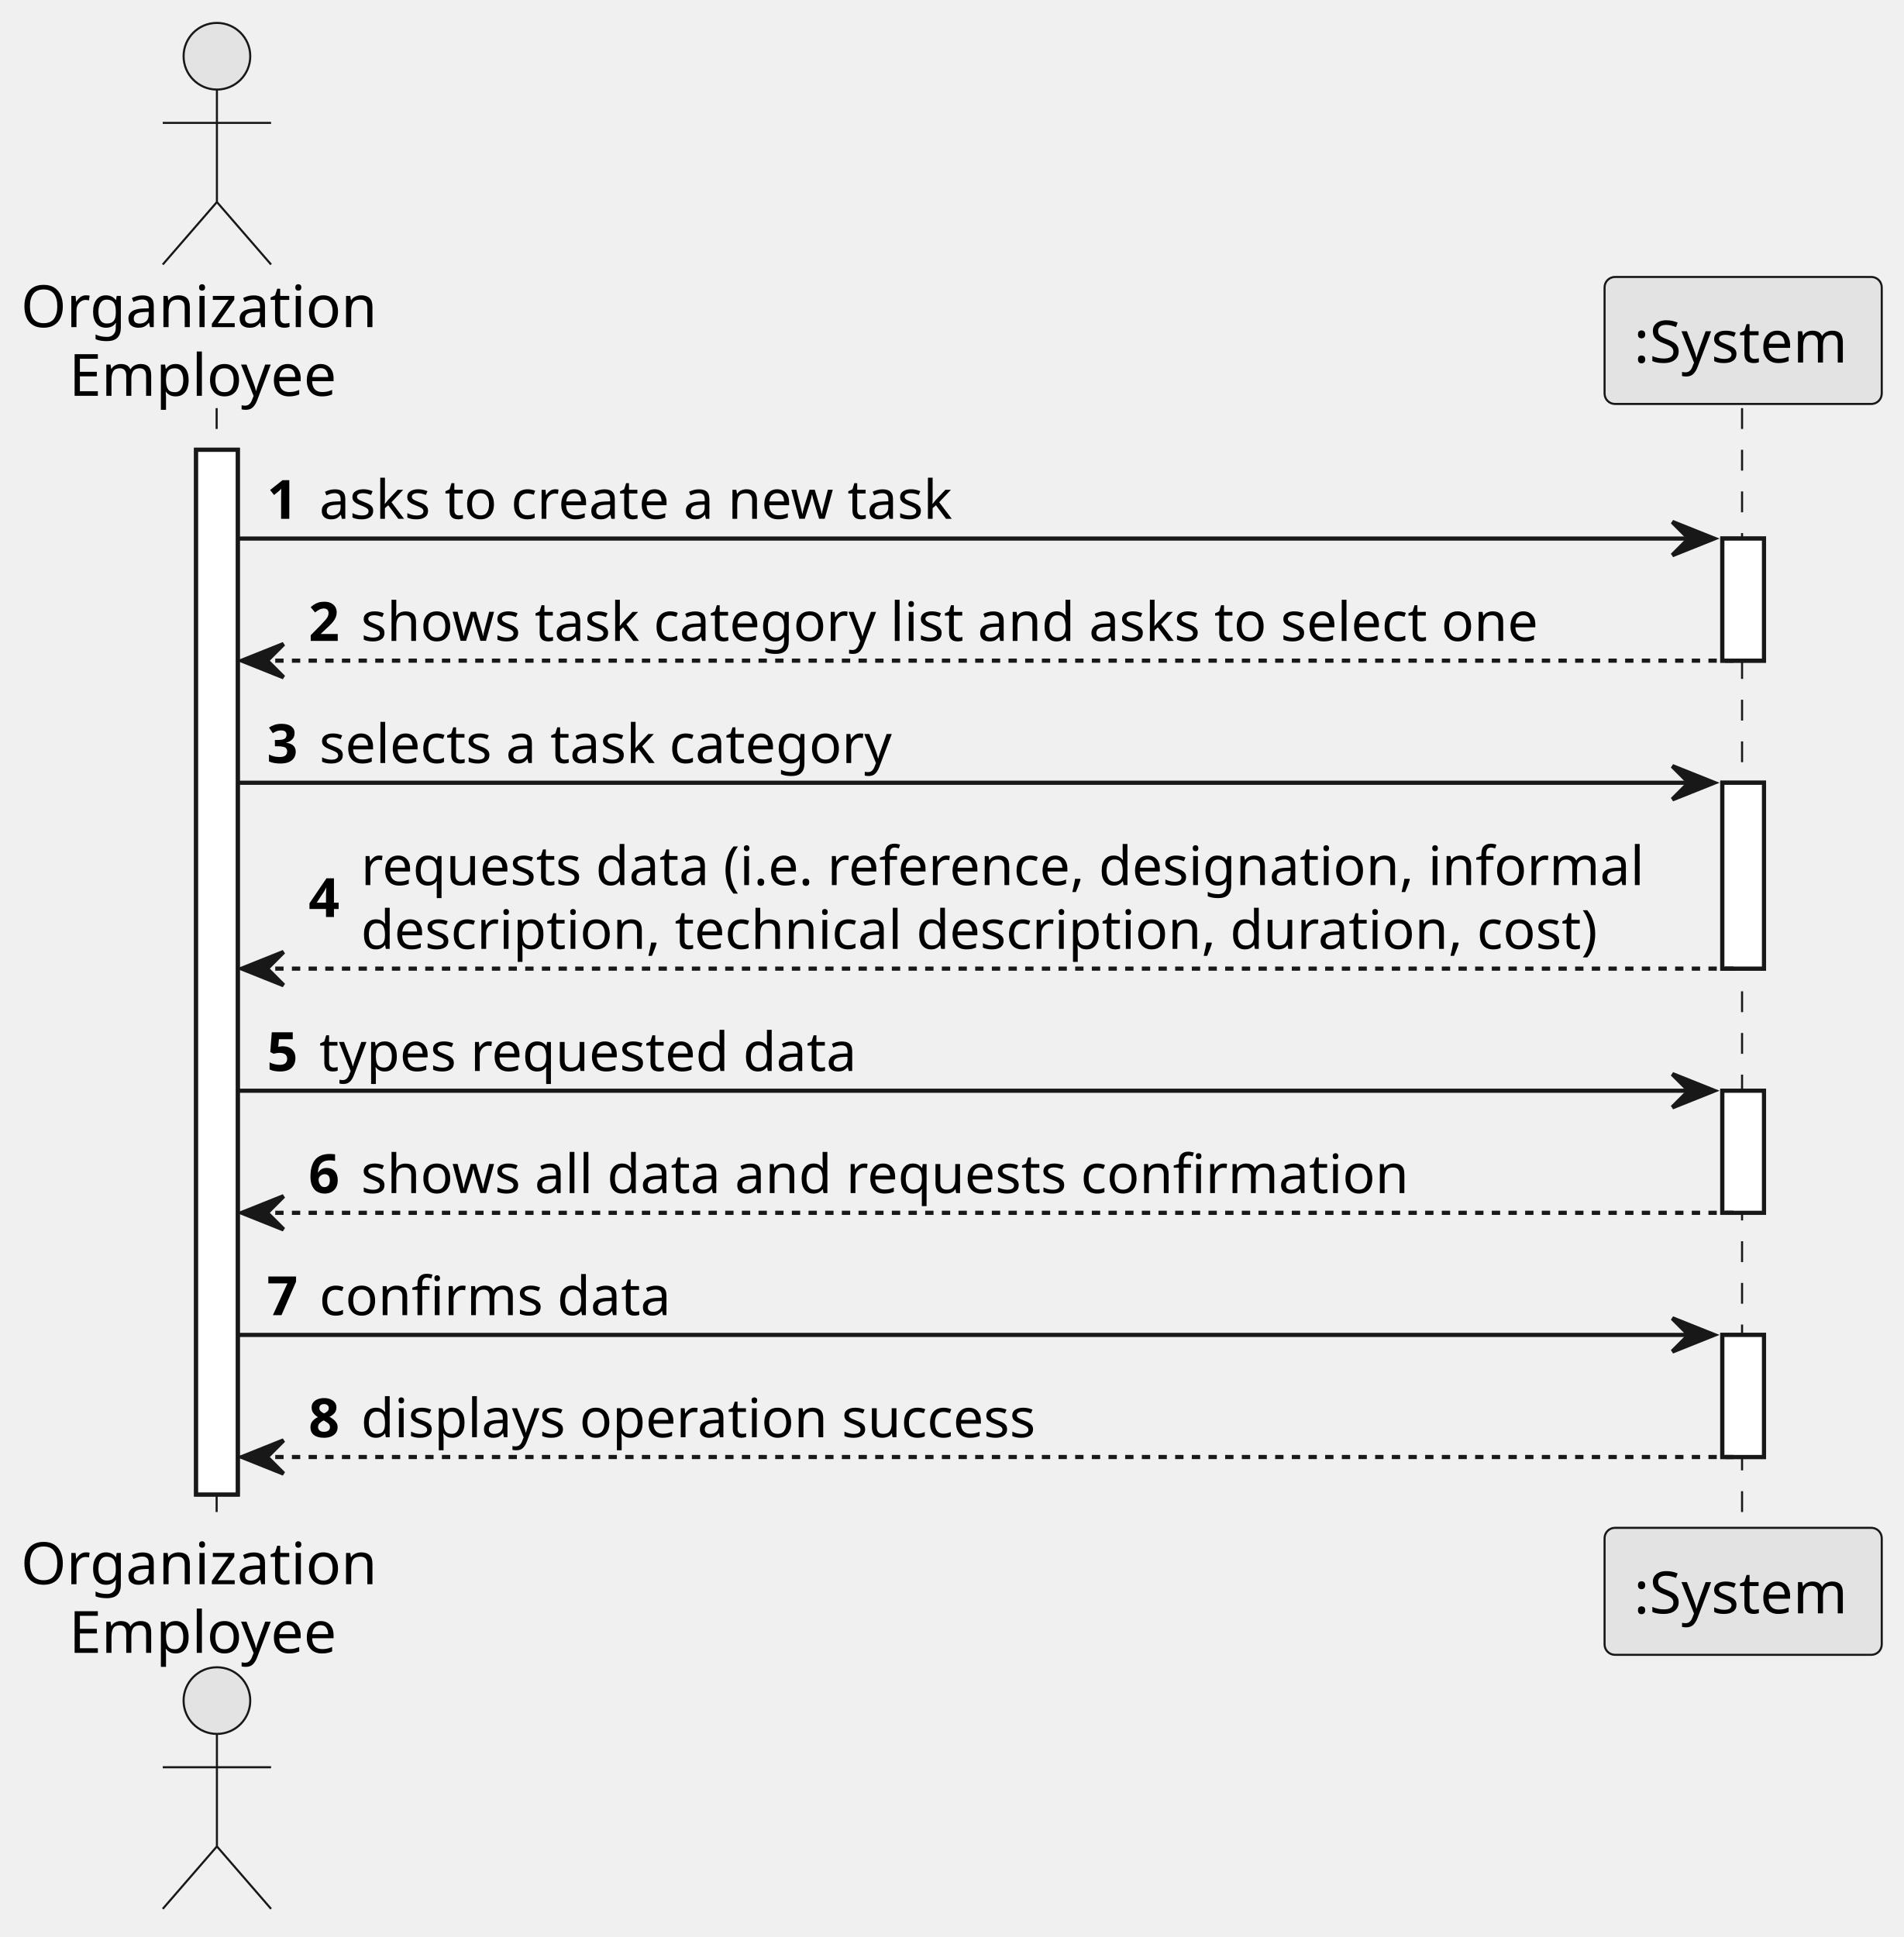
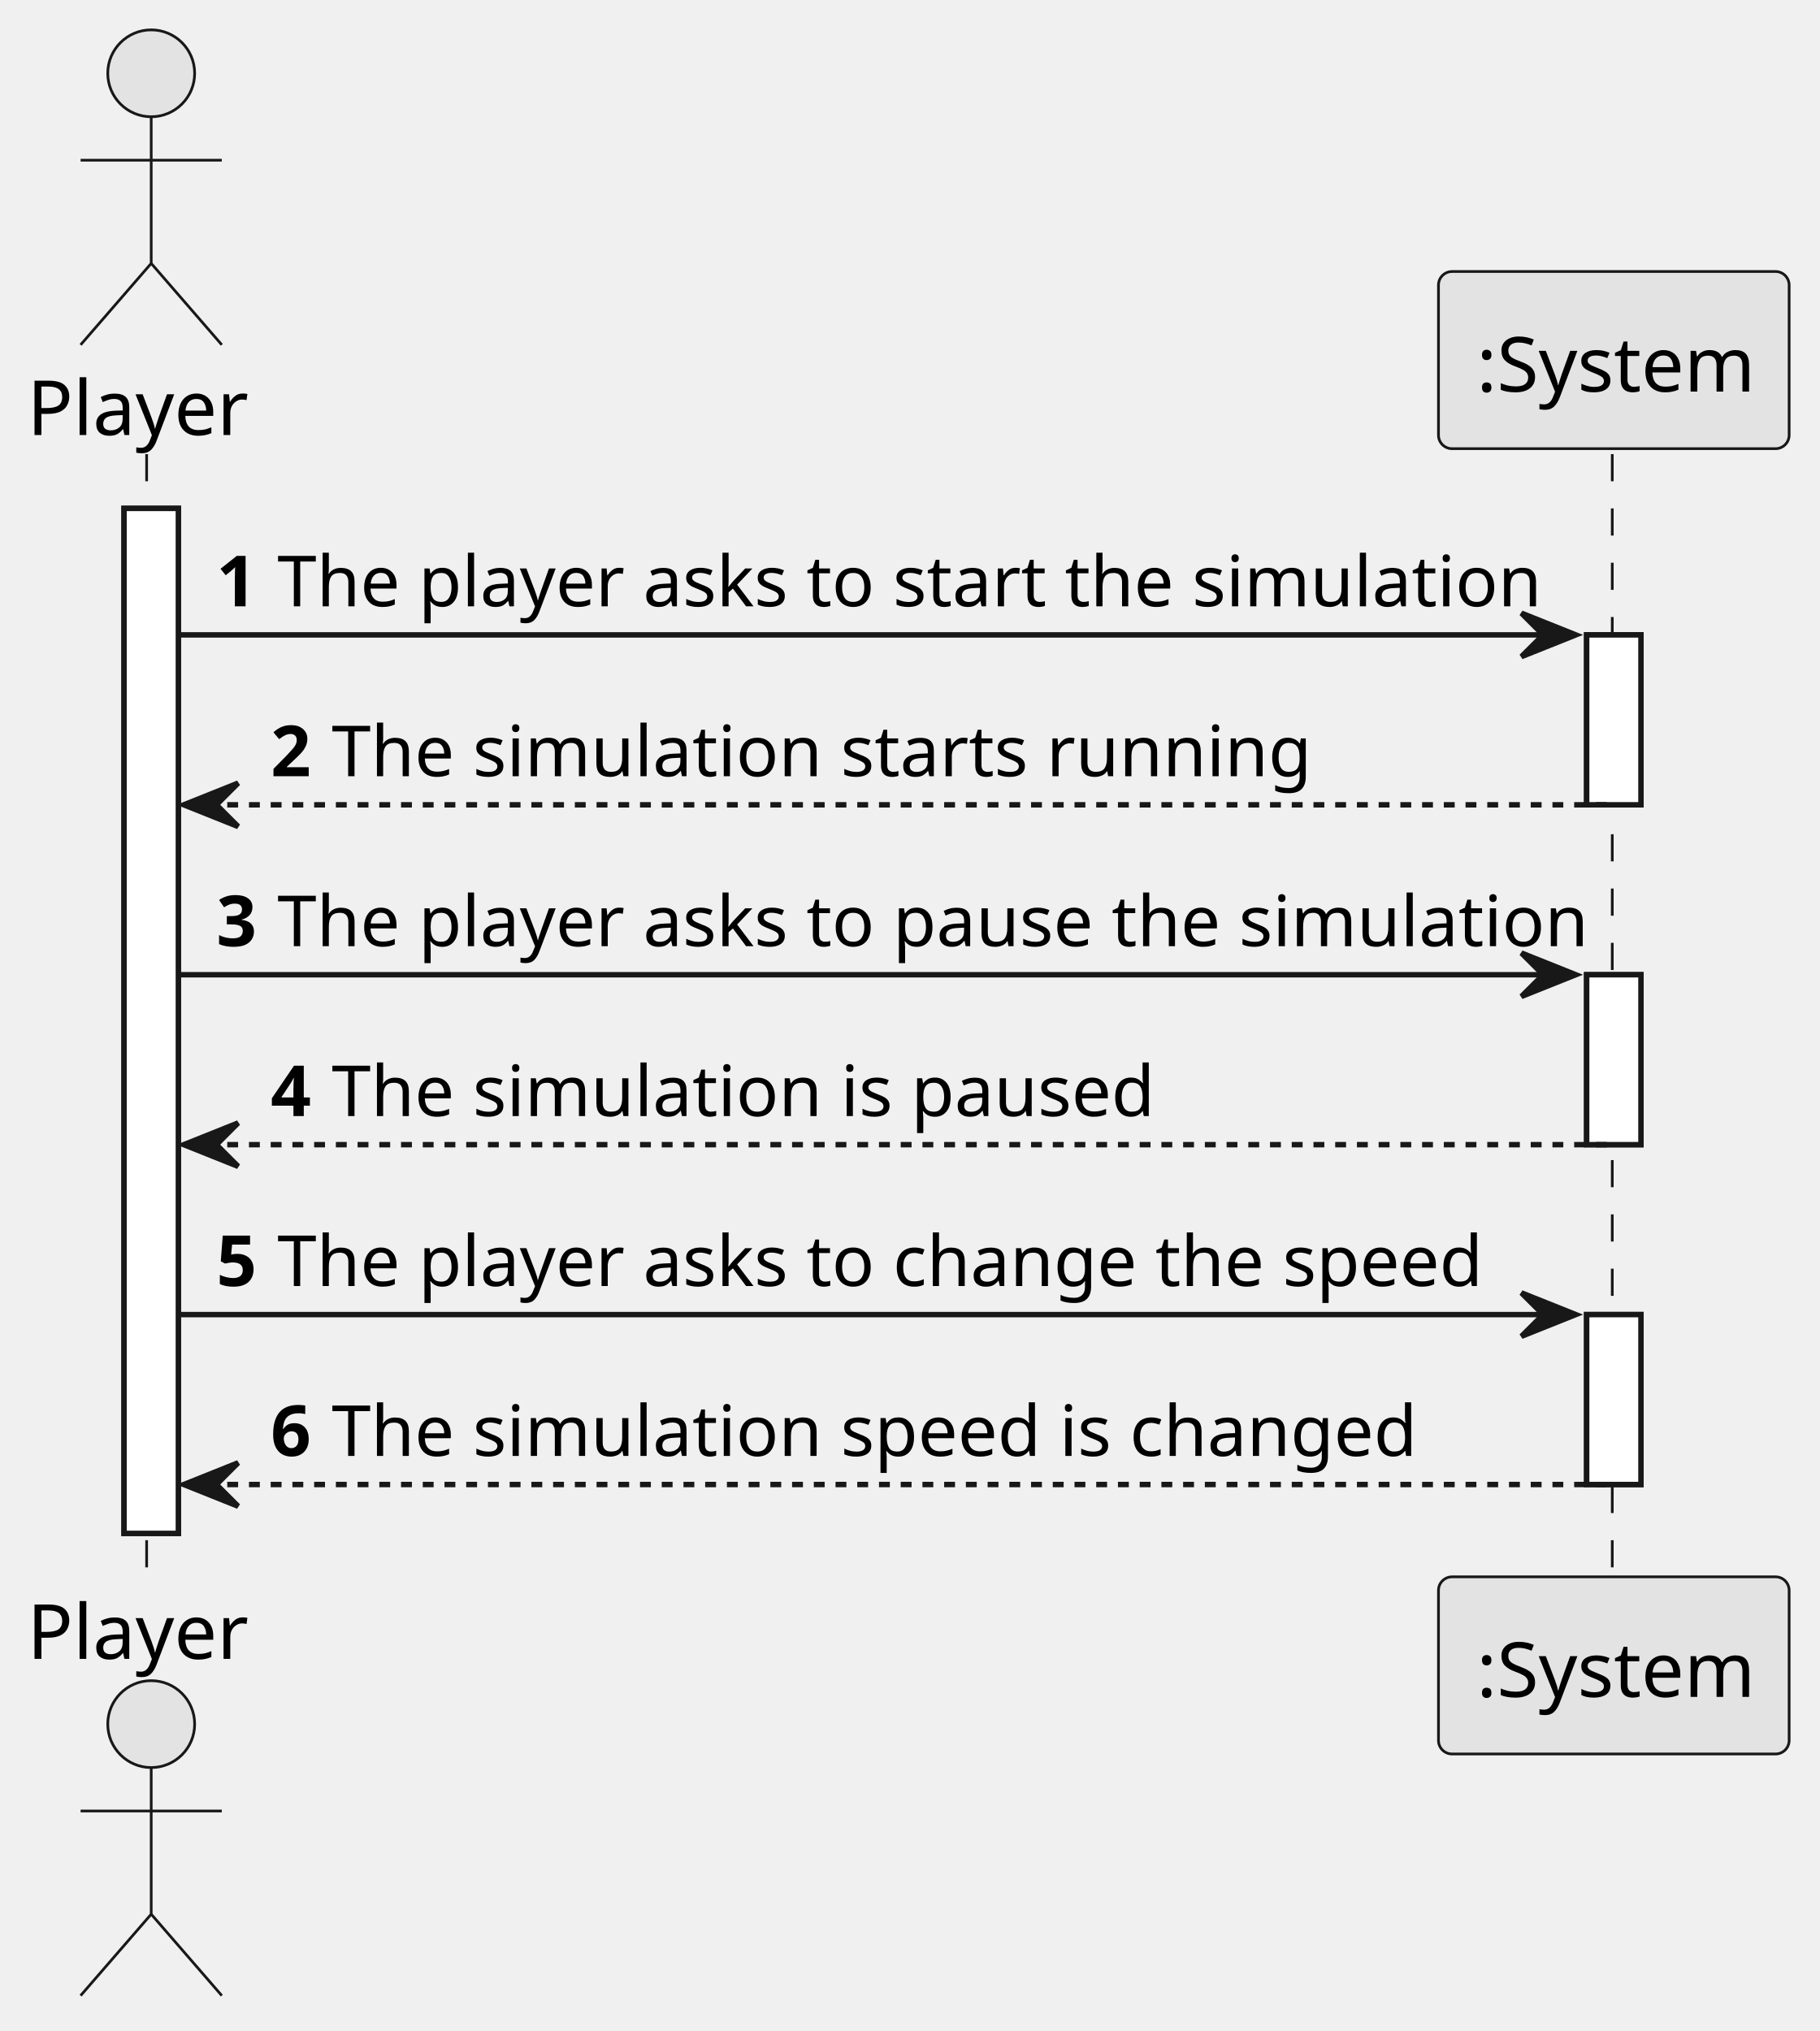
- <svg xmlns="http://www.w3.org/2000/svg" contentStyleType="text/css" height="465px" preserveAspectRatio="none" style="width:457px;height:465px;background:#FFFFFF;" version="1.1" viewBox="0 0 457 465" width="457px" zoomAndPan="magnify">
+ <svg xmlns="http://www.w3.org/2000/svg" contentStyleType="text/css" height="374px" preserveAspectRatio="none" style="width:335px;height:374px;background:#FFFFFF;" version="1.1" viewBox="0 0 335 374" width="335px" zoomAndPan="magnify">
  <defs />
  <g>
-     <rect fill="#FFFFFF" height="250.795" style="stroke:#181818;stroke-width:1.0;" width="10" x="47.065" y="107.977" />
-     <rect fill="#FFFFFF" height="29.311" style="stroke:#181818;stroke-width:1.0;" width="10" x="413.397" y="129.287" />
-     <rect fill="#FFFFFF" height="44.621" style="stroke:#181818;stroke-width:1.0;" width="10" x="413.397" y="187.908" />
-     <rect fill="#FFFFFF" height="29.311" style="stroke:#181818;stroke-width:1.0;" width="10" x="413.397" y="261.84" />
-     <rect fill="#FFFFFF" height="29.311" style="stroke:#181818;stroke-width:1.0;" width="10" x="413.397" y="320.461" />
-     <line style="stroke:#181818;stroke-width:0.5;stroke-dasharray:5.0,5.0;" x1="52" x2="52" y1="97.977" y2="367.772" />
-     <line style="stroke:#181818;stroke-width:0.5;stroke-dasharray:5.0,5.0;" x1="418.133" x2="418.133" y1="97.977" y2="367.772" />
-     <text fill="#000000" font-family="sans-serif" font-size="14" lengthAdjust="spacing" textLength="88.129" x="5" y="78.535">Organization</text>
-     <text fill="#000000" font-family="sans-serif" font-size="14" lengthAdjust="spacing" textLength="65.03" x="16.549" y="95.023">Employee</text>
-     <ellipse cx="52.065" cy="13.5" fill="#E3E3E3" rx="8" ry="8" style="stroke:#181818;stroke-width:0.5;" />
-     <path d="M52.065,21.5 L52.065,48.5 M39.065,29.5 L65.064,29.5 M52.065,48.5 L39.065,63.5 M52.065,48.5 L65.064,63.5 " fill="none" style="stroke:#181818;stroke-width:0.5;" />
-     <text fill="#000000" font-family="sans-serif" font-size="14" lengthAdjust="spacing" textLength="88.129" x="5" y="380.307">Organization</text>
-     <text fill="#000000" font-family="sans-serif" font-size="14" lengthAdjust="spacing" textLength="65.03" x="16.549" y="396.795">Employee</text>
-     <ellipse cx="52.065" cy="408.248" fill="#E3E3E3" rx="8" ry="8" style="stroke:#181818;stroke-width:0.5;" />
-     <path d="M52.065,416.248 L52.065,443.248 M39.065,424.248 L65.064,424.248 M52.065,443.248 L39.065,458.248 M52.065,443.248 L65.064,458.248 " fill="none" style="stroke:#181818;stroke-width:0.5;" />
-     <rect fill="#E3E3E3" height="30.488" rx="2.5" ry="2.5" style="stroke:#181818;stroke-width:0.5;" width="66.527" x="385.133" y="66.488" />
-     <text fill="#000000" font-family="sans-serif" font-size="14" lengthAdjust="spacing" textLength="52.527" x="392.133" y="87.023">:System</text>
-     <rect fill="#E3E3E3" height="30.488" rx="2.5" ry="2.5" style="stroke:#181818;stroke-width:0.5;" width="66.527" x="385.133" y="366.772" />
-     <text fill="#000000" font-family="sans-serif" font-size="14" lengthAdjust="spacing" textLength="52.527" x="392.133" y="387.307">:System</text>
-     <rect fill="#FFFFFF" height="250.795" style="stroke:#181818;stroke-width:1.0;" width="10" x="47.065" y="107.977" />
-     <rect fill="#FFFFFF" height="29.311" style="stroke:#181818;stroke-width:1.0;" width="10" x="413.397" y="129.287" />
-     <rect fill="#FFFFFF" height="44.621" style="stroke:#181818;stroke-width:1.0;" width="10" x="413.397" y="187.908" />
-     <rect fill="#FFFFFF" height="29.311" style="stroke:#181818;stroke-width:1.0;" width="10" x="413.397" y="261.84" />
-     <rect fill="#FFFFFF" height="29.311" style="stroke:#181818;stroke-width:1.0;" width="10" x="413.397" y="320.461" />
-     <polygon fill="#181818" points="401.397,125.287,411.397,129.287,401.397,133.287,405.397,129.287" style="stroke:#181818;stroke-width:1.0;" />
-     <line style="stroke:#181818;stroke-width:1.0;" x1="57.065" x2="407.397" y1="129.287" y2="129.287" />
-     <text fill="#000000" font-family="sans-serif" font-size="13" font-weight="bold" lengthAdjust="spacing" textLength="8.576" x="64.064" y="124.545">1</text>
-     <text fill="#000000" font-family="sans-serif" font-size="13" lengthAdjust="spacing" textLength="158.723" x="76.64" y="124.545">asks to create a new task</text>
-     <polygon fill="#181818" points="68.064,154.598,58.065,158.598,68.064,162.598,64.064,158.598" style="stroke:#181818;stroke-width:1.0;" />
-     <line style="stroke:#181818;stroke-width:1.0;stroke-dasharray:2.0,2.0;" x1="62.065" x2="417.397" y1="158.598" y2="158.598" />
-     <text fill="#000000" font-family="sans-serif" font-size="13" font-weight="bold" lengthAdjust="spacing" textLength="8.576" x="74.064" y="153.856">2</text>
-     <text fill="#000000" font-family="sans-serif" font-size="13" lengthAdjust="spacing" textLength="295.642" x="86.64" y="153.856">shows task category list and asks to select one</text>
-     <polygon fill="#181818" points="401.397,183.908,411.397,187.908,401.397,191.908,405.397,187.908" style="stroke:#181818;stroke-width:1.0;" />
-     <line style="stroke:#181818;stroke-width:1.0;" x1="57.065" x2="407.397" y1="187.908" y2="187.908" />
-     <text fill="#000000" font-family="sans-serif" font-size="13" font-weight="bold" lengthAdjust="spacing" textLength="8.576" x="64.064" y="183.166">3</text>
-     <text fill="#000000" font-family="sans-serif" font-size="13" lengthAdjust="spacing" textLength="142.949" x="76.64" y="183.166">selects a task category</text>
-     <polygon fill="#181818" points="68.064,228.529,58.065,232.529,68.064,236.529,64.064,232.529" style="stroke:#181818;stroke-width:1.0;" />
-     <line style="stroke:#181818;stroke-width:1.0;stroke-dasharray:2.0,2.0;" x1="62.065" x2="417.397" y1="232.529" y2="232.529" />
-     <text fill="#000000" font-family="sans-serif" font-size="13" font-weight="bold" lengthAdjust="spacing" textLength="8.576" x="74.064" y="220.132">4</text>
-     <text fill="#000000" font-family="sans-serif" font-size="13" lengthAdjust="spacing" textLength="319.757" x="86.64" y="212.477">requests data (i.e. reference, designation, informal</text>
-     <text fill="#000000" font-family="sans-serif" font-size="13" lengthAdjust="spacing" textLength="310.115" x="86.64" y="227.787">description, technical description, duration, cost)</text>
-     <polygon fill="#181818" points="401.397,257.84,411.397,261.84,401.397,265.84,405.397,261.84" style="stroke:#181818;stroke-width:1.0;" />
-     <line style="stroke:#181818;stroke-width:1.0;" x1="57.065" x2="407.397" y1="261.84" y2="261.84" />
-     <text fill="#000000" font-family="sans-serif" font-size="13" font-weight="bold" lengthAdjust="spacing" textLength="8.576" x="64.064" y="257.098">5</text>
-     <text fill="#000000" font-family="sans-serif" font-size="13" lengthAdjust="spacing" textLength="132.304" x="76.64" y="257.098">types requested data</text>
-     <polygon fill="#181818" points="68.064,287.15,58.065,291.15,68.064,295.15,64.064,291.15" style="stroke:#181818;stroke-width:1.0;" />
-     <line style="stroke:#181818;stroke-width:1.0;stroke-dasharray:2.0,2.0;" x1="62.065" x2="417.397" y1="291.15" y2="291.15" />
-     <text fill="#000000" font-family="sans-serif" font-size="13" font-weight="bold" lengthAdjust="spacing" textLength="8.576" x="74.064" y="286.408">6</text>
-     <text fill="#000000" font-family="sans-serif" font-size="13" lengthAdjust="spacing" textLength="260.146" x="86.64" y="286.408">shows all data and requests confirmation</text>
-     <polygon fill="#181818" points="401.397,316.461,411.397,320.461,401.397,324.461,405.397,320.461" style="stroke:#181818;stroke-width:1.0;" />
-     <line style="stroke:#181818;stroke-width:1.0;" x1="57.065" x2="407.397" y1="320.461" y2="320.461" />
-     <text fill="#000000" font-family="sans-serif" font-size="13" font-weight="bold" lengthAdjust="spacing" textLength="8.576" x="64.064" y="315.719">7</text>
-     <text fill="#000000" font-family="sans-serif" font-size="13" lengthAdjust="spacing" textLength="86.849" x="76.64" y="315.719">confirms data</text>
-     <polygon fill="#181818" points="68.064,345.772,58.065,349.772,68.064,353.772,64.064,349.772" style="stroke:#181818;stroke-width:1.0;" />
-     <line style="stroke:#181818;stroke-width:1.0;stroke-dasharray:2.0,2.0;" x1="62.065" x2="417.397" y1="349.772" y2="349.772" />
-     <text fill="#000000" font-family="sans-serif" font-size="13" font-weight="bold" lengthAdjust="spacing" textLength="8.576" x="74.064" y="345.029">8</text>
-     <text fill="#000000" font-family="sans-serif" font-size="13" lengthAdjust="spacing" textLength="168.422" x="86.64" y="345.029">displays operation success</text>
+     <rect fill="#FFFFFF" height="188.746" style="stroke:#181818;stroke-width:1.0;" width="10" x="22.841" y="93.621" />
+     <rect fill="#FFFFFF" height="31.291" style="stroke:#181818;stroke-width:1.0;" width="10" x="292.139" y="116.912" />
+     <rect fill="#FFFFFF" height="31.291" style="stroke:#181818;stroke-width:1.0;" width="10" x="292.139" y="179.494" />
+     <rect fill="#FFFFFF" height="31.291" style="stroke:#181818;stroke-width:1.0;" width="10" x="292.139" y="242.076" />
+     <line style="stroke:#181818;stroke-width:0.5;stroke-dasharray:5.0,5.0;" x1="27" x2="27" y1="83.621" y2="291.367" />
+     <line style="stroke:#181818;stroke-width:0.5;stroke-dasharray:5.0,5.0;" x1="296.856" x2="296.856" y1="83.621" y2="291.367" />
+     <text fill="#000000" font-family="sans-serif" font-size="14" lengthAdjust="spacing" textLength="39.683" x="5" y="80.107">Player</text>
+     <ellipse cx="27.841" cy="13.5" fill="#E3E3E3" rx="8" ry="8" style="stroke:#181818;stroke-width:0.5;" />
+     <path d="M27.841,21.5 L27.841,48.5 M14.841,29.5 L40.841,29.5 M27.841,48.5 L14.841,63.5 M27.841,48.5 L40.841,63.5 " fill="none" style="stroke:#181818;stroke-width:0.5;" />
+     <text fill="#000000" font-family="sans-serif" font-size="14" lengthAdjust="spacing" textLength="39.683" x="5" y="305.475">Player</text>
+     <ellipse cx="27.841" cy="317.488" fill="#E3E3E3" rx="8" ry="8" style="stroke:#181818;stroke-width:0.5;" />
+     <path d="M27.841,325.488 L27.841,352.488 M14.841,333.488 L40.841,333.488 M27.841,352.488 L14.841,367.488 M27.841,352.488 L40.841,367.488 " fill="none" style="stroke:#181818;stroke-width:0.5;" />
+     <rect fill="#E3E3E3" height="32.621" rx="2.5" ry="2.5" style="stroke:#181818;stroke-width:0.5;" width="64.565" x="264.856" y="50" />
+     <text fill="#000000" font-family="sans-serif" font-size="14" lengthAdjust="spacing" textLength="50.565" x="271.856" y="72.107">:System</text>
+     <rect fill="#E3E3E3" height="32.621" rx="2.5" ry="2.5" style="stroke:#181818;stroke-width:0.5;" width="64.565" x="264.856" y="290.367" />
+     <text fill="#000000" font-family="sans-serif" font-size="14" lengthAdjust="spacing" textLength="50.565" x="271.856" y="312.475">:System</text>
+     <rect fill="#FFFFFF" height="188.746" style="stroke:#181818;stroke-width:1.0;" width="10" x="22.841" y="93.621" />
+     <rect fill="#FFFFFF" height="31.291" style="stroke:#181818;stroke-width:1.0;" width="10" x="292.139" y="116.912" />
+     <rect fill="#FFFFFF" height="31.291" style="stroke:#181818;stroke-width:1.0;" width="10" x="292.139" y="179.494" />
+     <rect fill="#FFFFFF" height="31.291" style="stroke:#181818;stroke-width:1.0;" width="10" x="292.139" y="242.076" />
+     <polygon fill="#181818" points="280.139,112.912,290.139,116.912,280.139,120.912,284.139,116.912" style="stroke:#181818;stroke-width:1.0;" />
+     <line style="stroke:#181818;stroke-width:1.0;" x1="32.841" x2="286.139" y1="116.912" y2="116.912" />
+     <text fill="#000000" font-family="sans-serif" font-size="13" font-weight="bold" lengthAdjust="spacing" textLength="7.23" x="39.841" y="111.649">1</text>
+     <text fill="#000000" font-family="sans-serif" font-size="13" lengthAdjust="spacing" textLength="218.931" x="51.071" y="111.649">The player asks to start the simulation</text>
+     <polygon fill="#181818" points="43.841,144.203,33.841,148.203,43.841,152.203,39.841,148.203" style="stroke:#181818;stroke-width:1.0;" />
+     <line style="stroke:#181818;stroke-width:1.0;stroke-dasharray:2.0,2.0;" x1="37.841" x2="296.139" y1="148.203" y2="148.203" />
+     <text fill="#000000" font-family="sans-serif" font-size="13" font-weight="bold" lengthAdjust="spacing" textLength="7.23" x="49.841" y="142.94">2</text>
+     <text fill="#000000" font-family="sans-serif" font-size="13" lengthAdjust="spacing" textLength="166.912" x="61.071" y="142.94">The simulation starts running</text>
+     <polygon fill="#181818" points="280.139,175.494,290.139,179.494,280.139,183.494,284.139,179.494" style="stroke:#181818;stroke-width:1.0;" />
+     <line style="stroke:#181818;stroke-width:1.0;" x1="32.841" x2="286.139" y1="179.494" y2="179.494" />
+     <text fill="#000000" font-family="sans-serif" font-size="13" font-weight="bold" lengthAdjust="spacing" textLength="7.23" x="39.841" y="174.231">3</text>
+     <text fill="#000000" font-family="sans-serif" font-size="13" lengthAdjust="spacing" textLength="229.068" x="51.071" y="174.231">The player asks to pause the simulation</text>
+     <polygon fill="#181818" points="43.841,206.785,33.841,210.785,43.841,214.785,39.841,210.785" style="stroke:#181818;stroke-width:1.0;" />
+     <line style="stroke:#181818;stroke-width:1.0;stroke-dasharray:2.0,2.0;" x1="37.841" x2="296.139" y1="210.785" y2="210.785" />
+     <text fill="#000000" font-family="sans-serif" font-size="13" font-weight="bold" lengthAdjust="spacing" textLength="7.23" x="49.841" y="205.523">4</text>
+     <text fill="#000000" font-family="sans-serif" font-size="13" lengthAdjust="spacing" textLength="143.8" x="61.071" y="205.523">The simulation is paused</text>
+     <polygon fill="#181818" points="280.139,238.076,290.139,242.076,280.139,246.076,284.139,242.076" style="stroke:#181818;stroke-width:1.0;" />
+     <line style="stroke:#181818;stroke-width:1.0;" x1="32.841" x2="286.139" y1="242.076" y2="242.076" />
+     <text fill="#000000" font-family="sans-serif" font-size="13" font-weight="bold" lengthAdjust="spacing" textLength="7.23" x="39.841" y="236.814">5</text>
+     <text fill="#000000" font-family="sans-serif" font-size="13" lengthAdjust="spacing" textLength="213.192" x="51.071" y="236.814">The player asks to change the speed</text>
+     <polygon fill="#181818" points="43.841,269.367,33.841,273.367,43.841,277.367,39.841,273.367" style="stroke:#181818;stroke-width:1.0;" />
+     <line style="stroke:#181818;stroke-width:1.0;stroke-dasharray:2.0,2.0;" x1="37.841" x2="296.139" y1="273.367" y2="273.367" />
+     <text fill="#000000" font-family="sans-serif" font-size="13" font-weight="bold" lengthAdjust="spacing" textLength="7.23" x="49.841" y="268.104">6</text>
+     <text fill="#000000" font-family="sans-serif" font-size="13" lengthAdjust="spacing" textLength="190.061" x="61.071" y="268.104">The simulation speed is changed</text>
  </g>
</svg>
